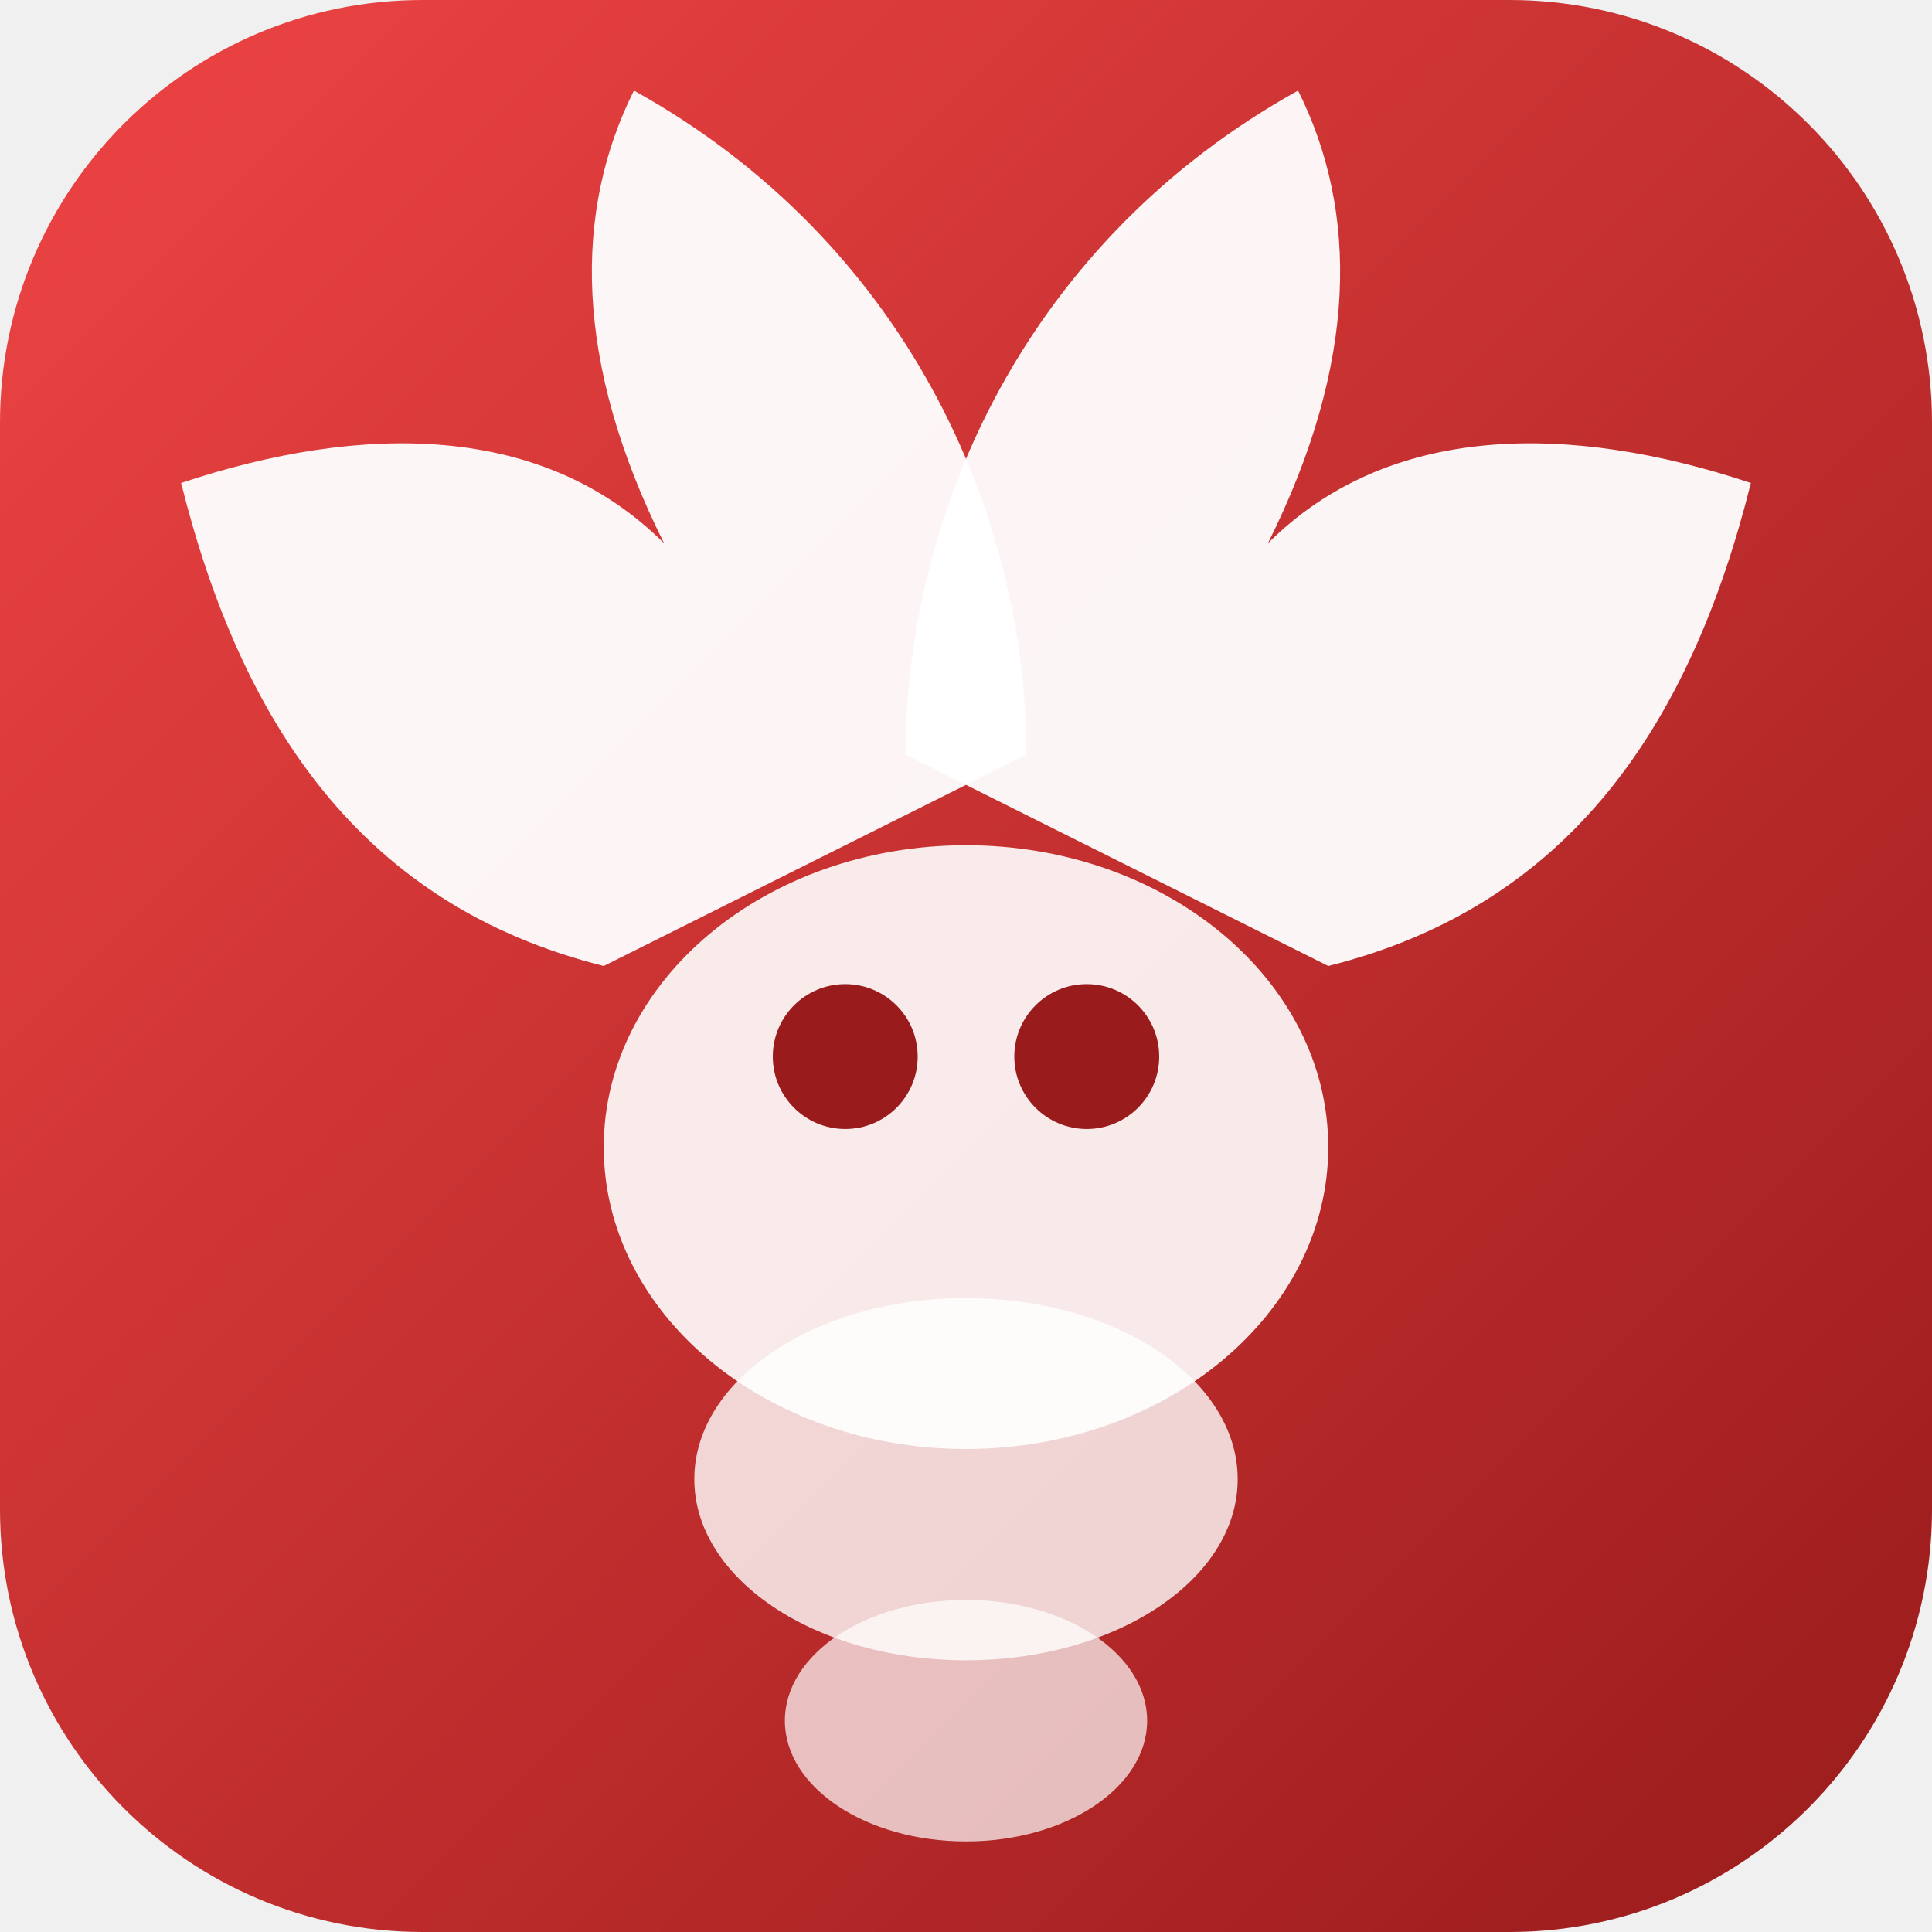
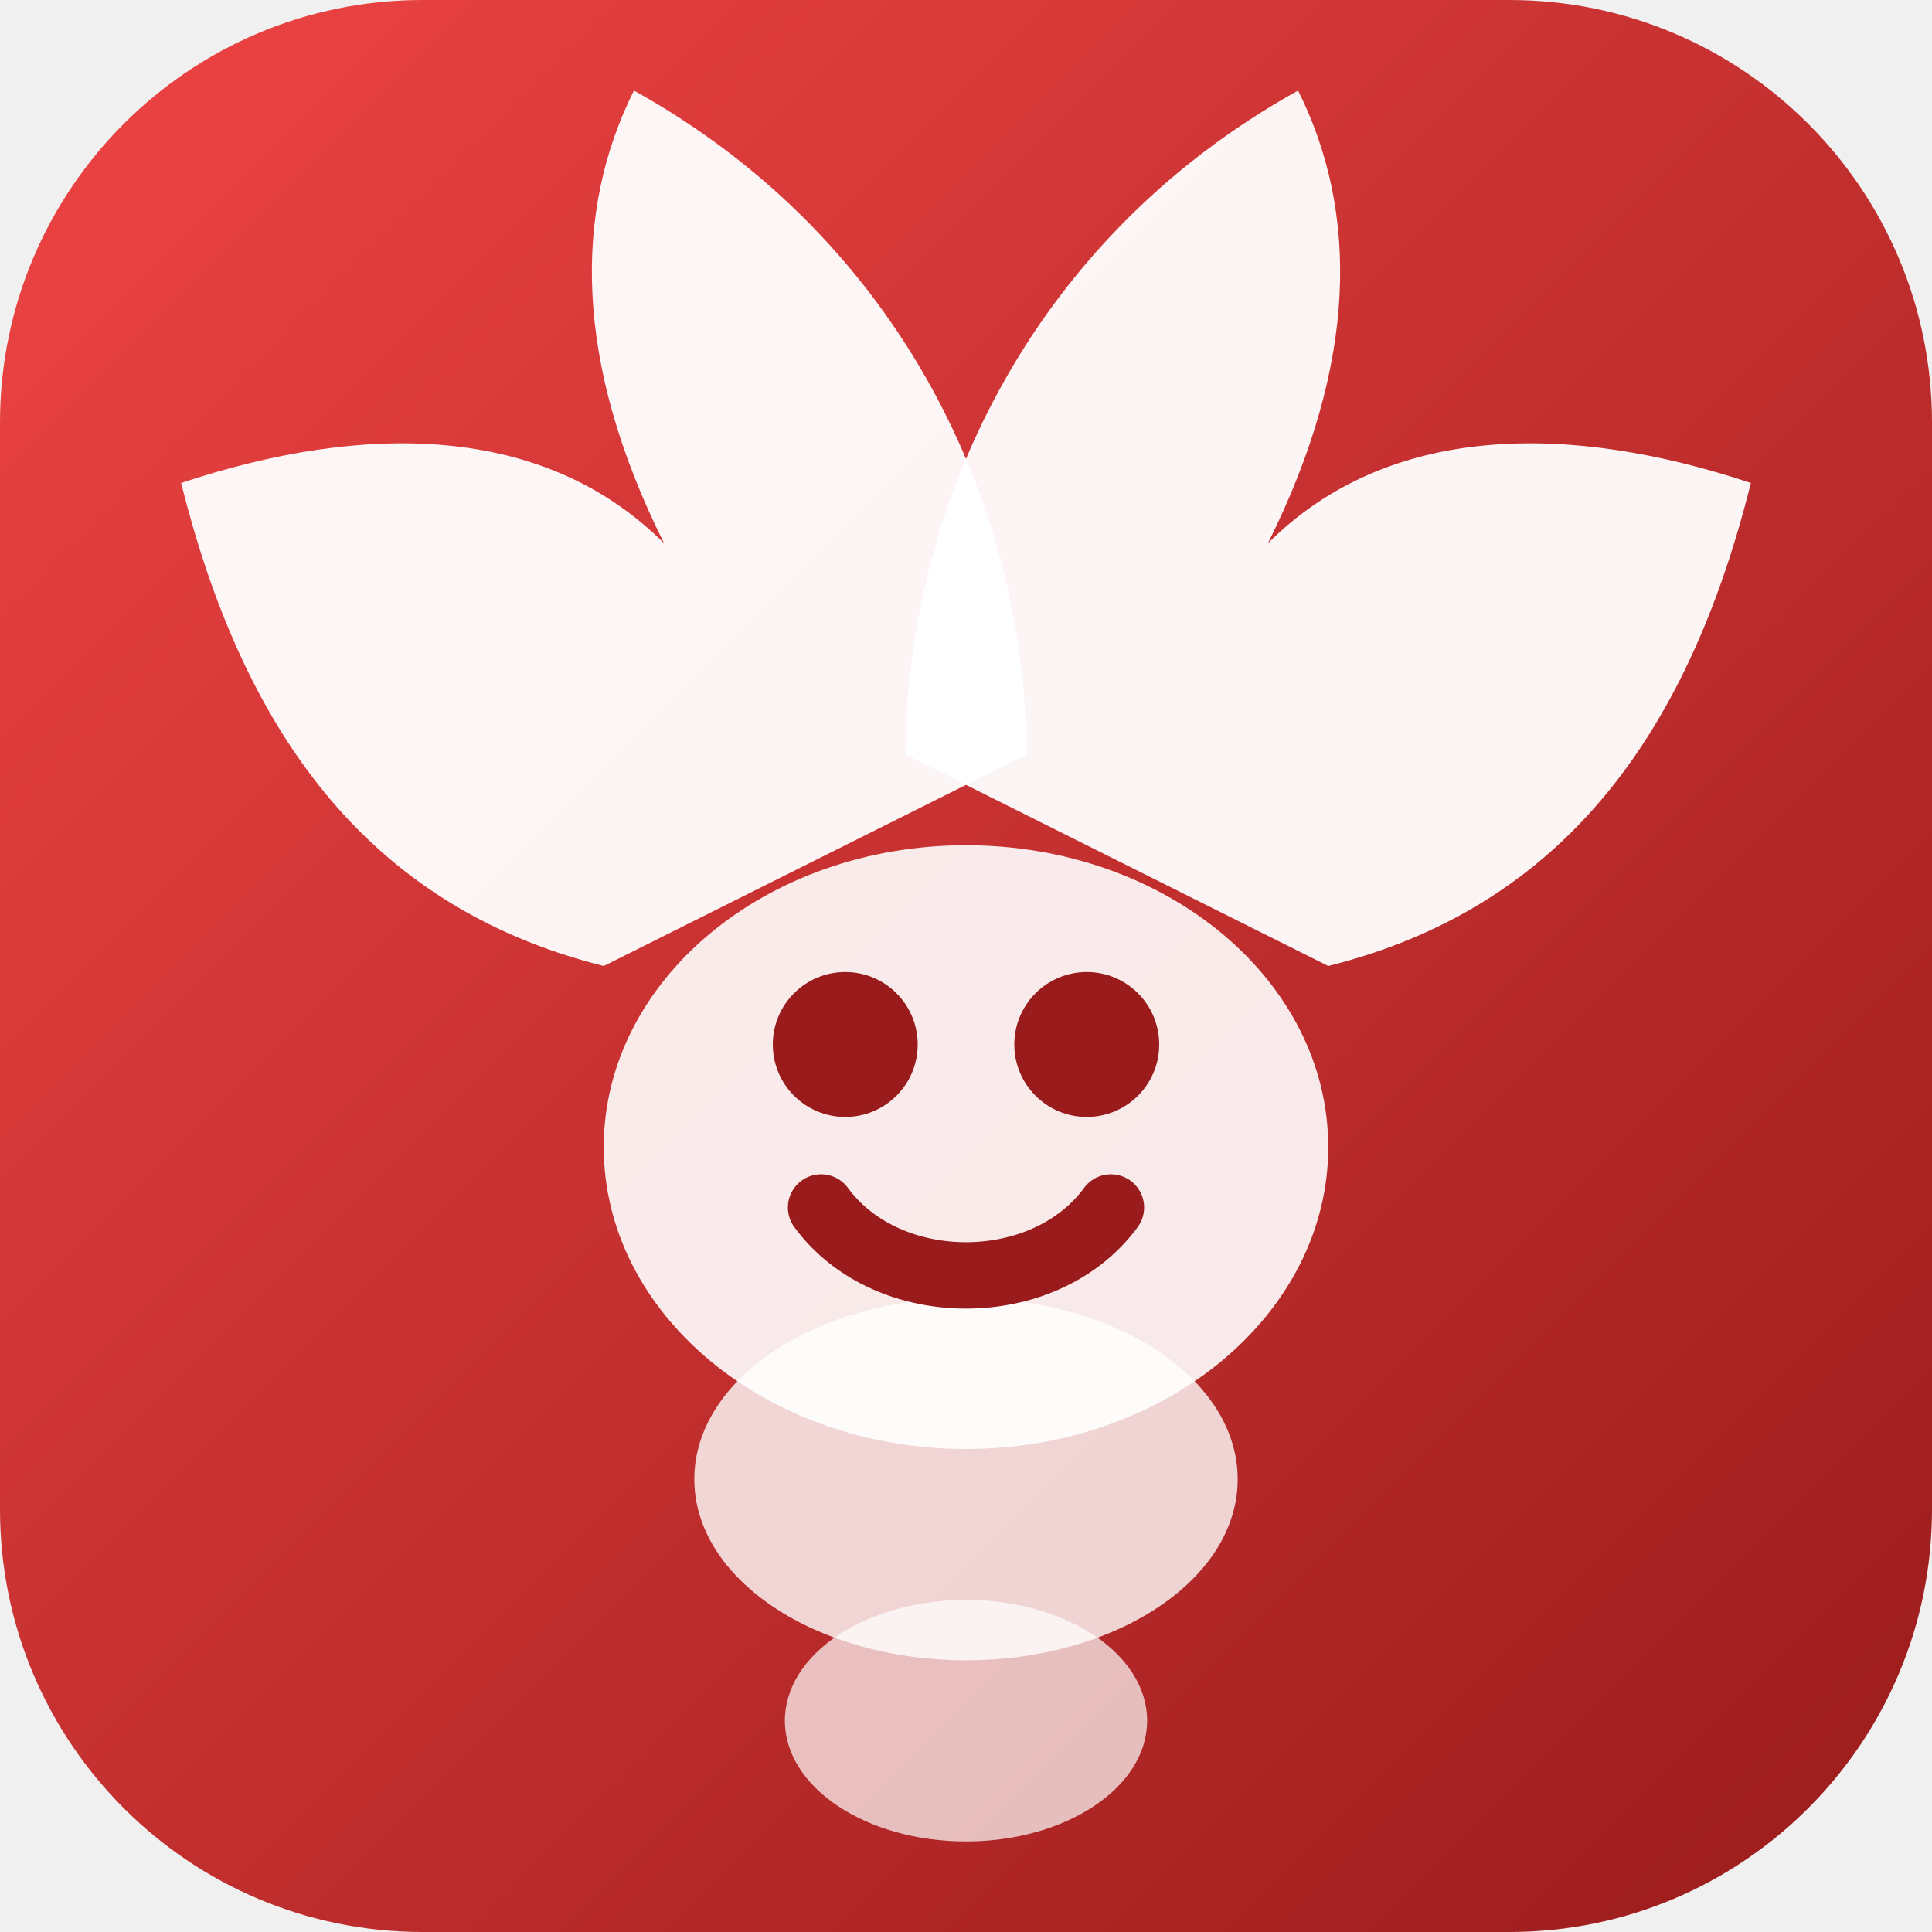
<svg xmlns="http://www.w3.org/2000/svg" viewBox="0 0 32 32" fill="none">
  <defs>
    <linearGradient id="bg" x1="0" y1="0" x2="32" y2="32" gradientUnits="userSpaceOnUse">
      <stop offset="0" stop-color="#ef4444" />
      <stop offset="1" stop-color="#991b1b" />
    </linearGradient>
  </defs>
  <rect width="32" height="32" rx="7" fill="url(#bg)" />
  <path d="M10 16C6 15 4 12 3 8C6 7 9 7 11 9C9.5 6 9.5 3.5 10.5 1.5C15 4 17 8.5 17 12.5" fill="#fff" fill-opacity="0.95" />
  <path d="M22 16C26 15 28 12 29 8C26 7 23 7 21 9C22.5 6 22.5 3.5 21.5 1.5C17 4 15 8.5 15 12.5" fill="#fff" fill-opacity="0.95" />
  <ellipse cx="16" cy="19" rx="6" ry="5" fill="#fff" fill-opacity="0.9" />
  <ellipse cx="16" cy="24.5" rx="4.5" ry="3" fill="#fff" fill-opacity="0.8" />
  <ellipse cx="16" cy="28.5" rx="3" ry="2" fill="#fff" fill-opacity="0.7" />
-   <circle cx="14" cy="17.5" r="1.2" fill="#991b1b" />
-   <circle cx="18" cy="17.5" r="1.2" fill="#991b1b" />
+   <circle cx="14" cy="17.3" r="1.2" fill="#991b1b" />
+   <circle cx="18" cy="17.3" r="1.2" fill="#991b1b" />
+   <path d="M13.6 20C14.7 21.5 17.3 21.5 18.4 20" stroke="#991b1b" stroke-width="1.1" stroke-linecap="round" fill="none" />
</svg>
